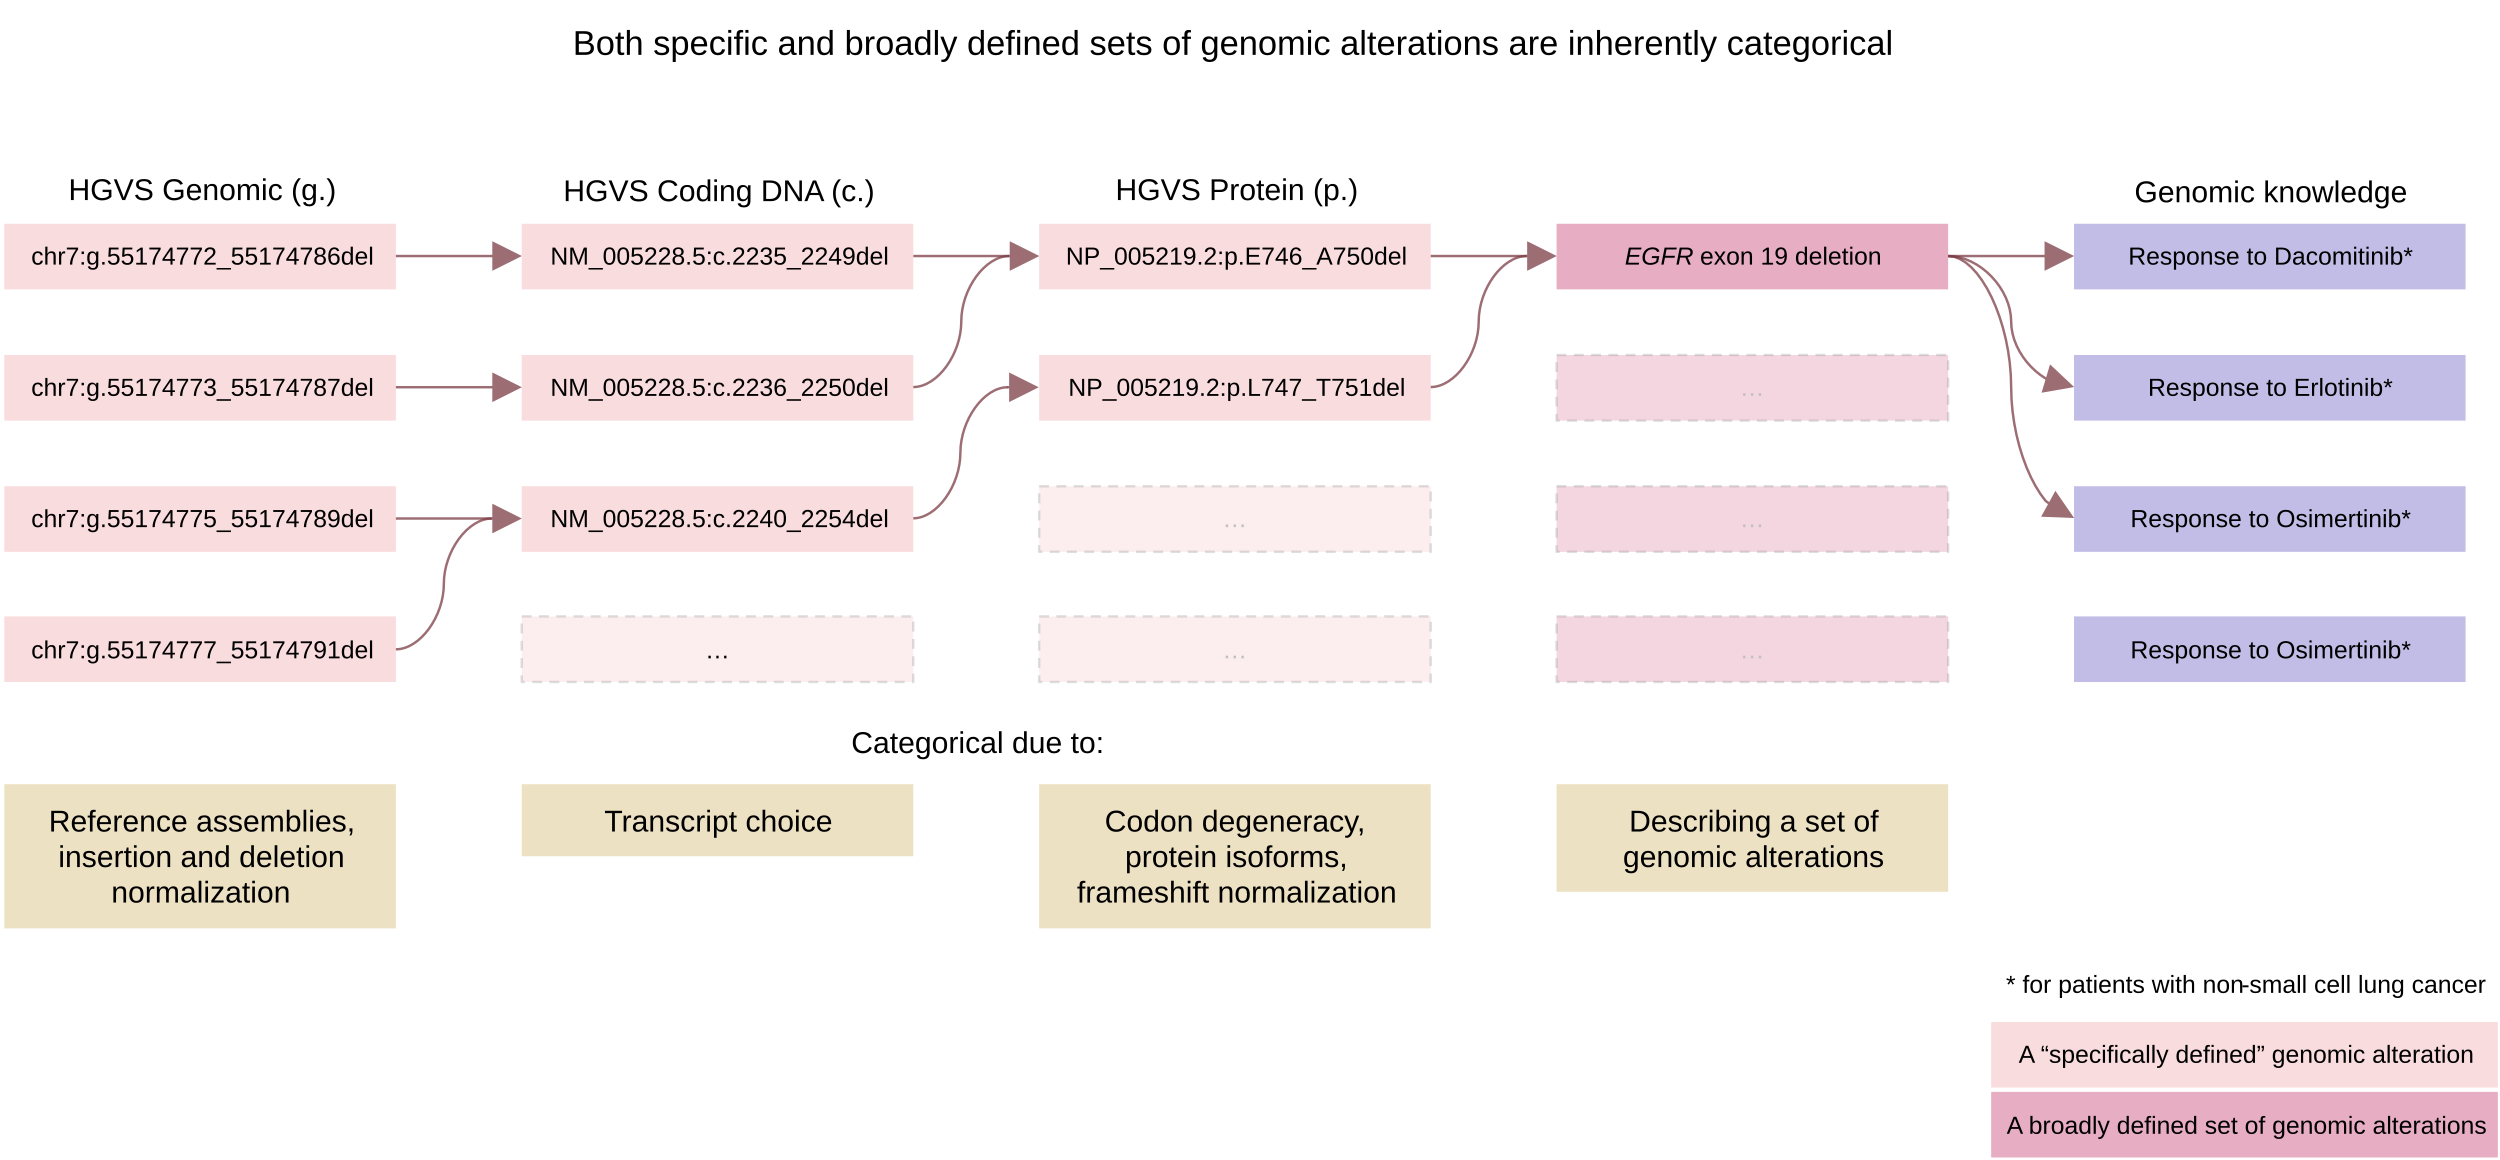
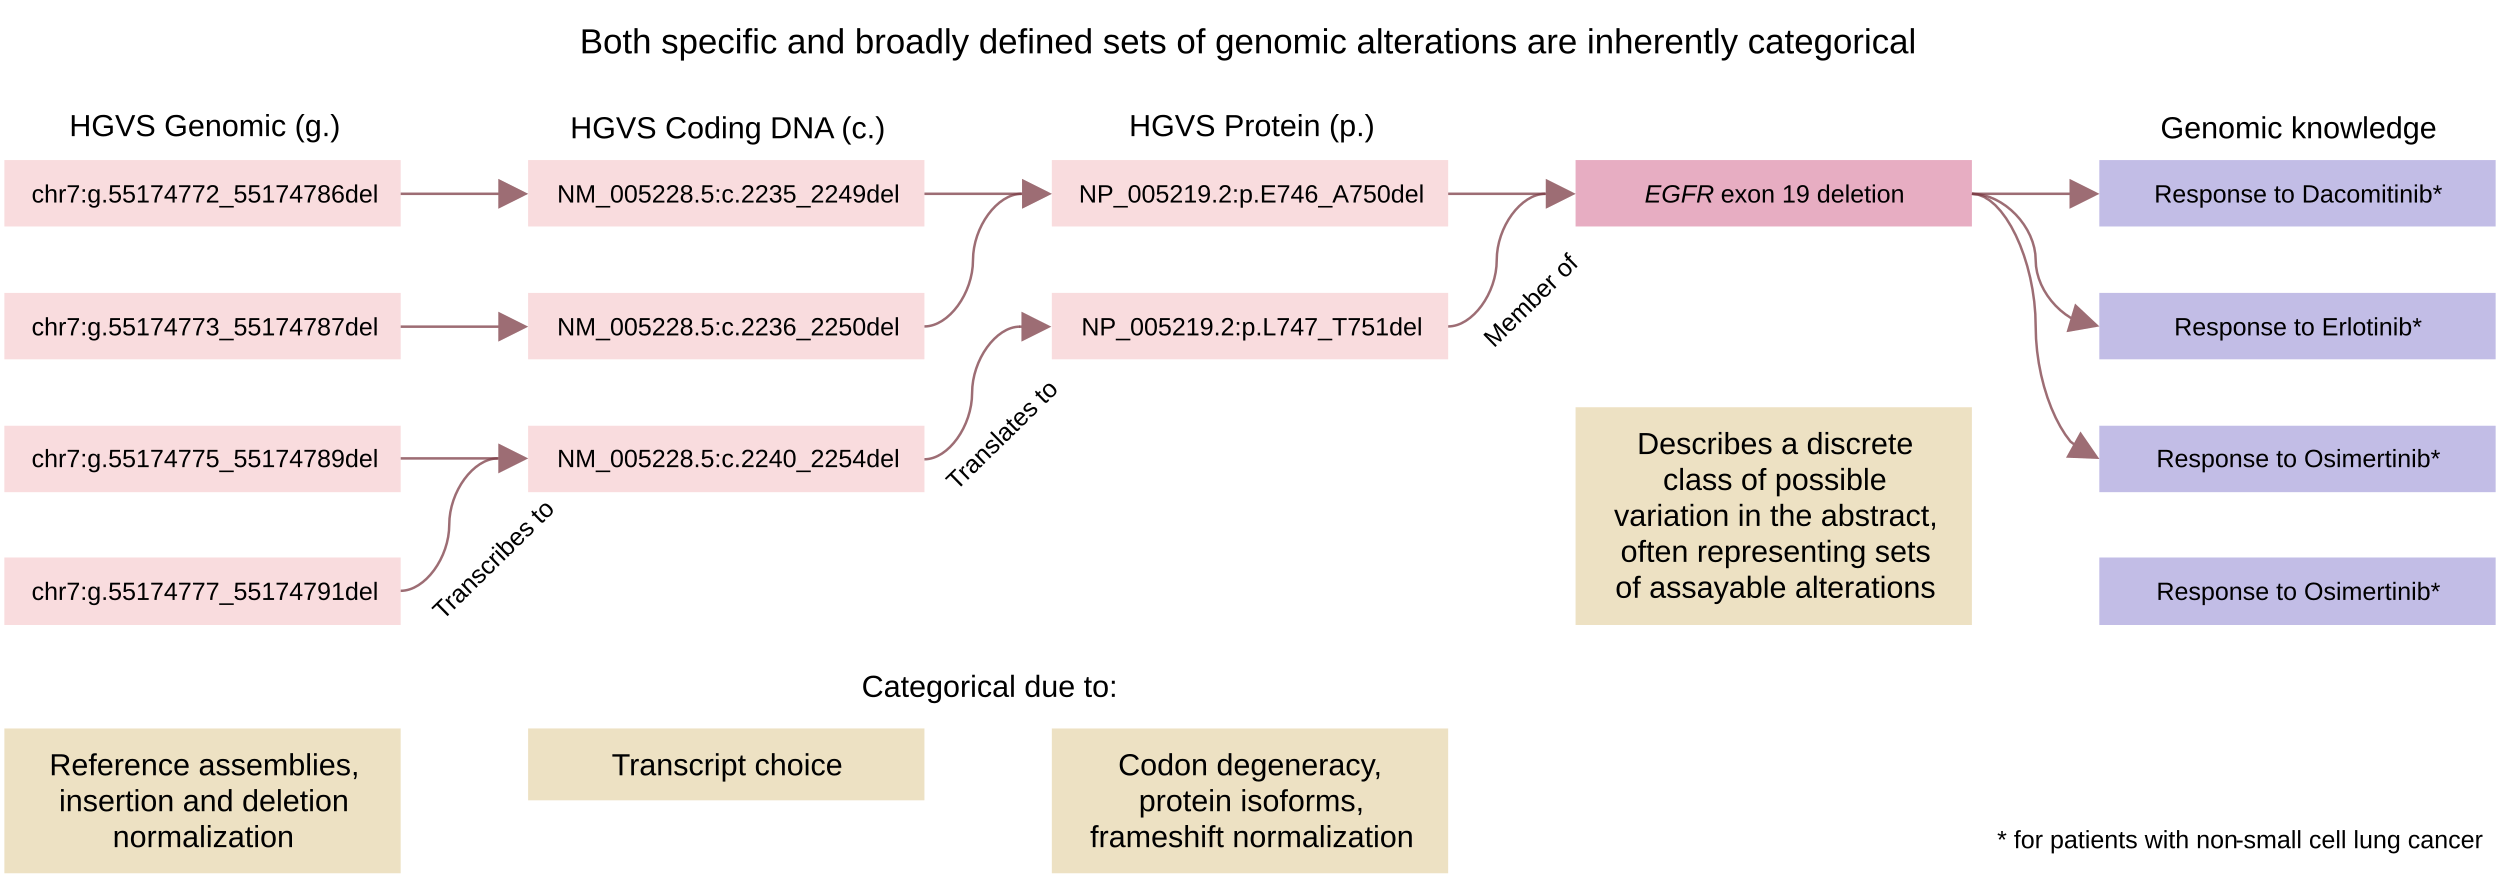
- <svg xmlns="http://www.w3.org/2000/svg" width="2324" height="1078" xml:space="preserve" overflow="hidden">
-   <g transform="translate(-41 -22)">
-     <g>
-       <rect x="45" y="230" width="364" height="61" fill="#F4B9BE" fill-opacity="0.498" />
-       <text fill="#000000" fill-opacity="1" font-family="Arial,Arial_MSFontService,sans-serif" font-style="normal" font-variant="normal" font-weight="400" font-stretch="normal" font-size="23" text-anchor="start" direction="ltr" writing-mode="lr-tb" unicode-bidi="normal" text-decoration="none" transform="matrix(1 0 0 1 69.9978 268)">chr7:g.55174772_55174786del </text>
-       <rect x="45" y="352" width="364" height="61" fill="#F4B9BE" fill-opacity="0.498" />
-       <text fill="#000000" fill-opacity="1" font-family="Arial,Arial_MSFontService,sans-serif" font-style="normal" font-variant="normal" font-weight="400" font-stretch="normal" font-size="23" text-anchor="start" direction="ltr" writing-mode="lr-tb" unicode-bidi="normal" text-decoration="none" transform="matrix(1 0 0 1 69.9978 390)">chr7:g.55174773_55174787del </text>
-       <rect x="526" y="230" width="364" height="61" fill="#F4B9BE" fill-opacity="0.498" />
-       <text fill="#000000" fill-opacity="1" font-family="Arial,Arial_MSFontService,sans-serif" font-style="normal" font-variant="normal" font-weight="400" font-stretch="normal" font-size="23" text-anchor="start" direction="ltr" writing-mode="lr-tb" unicode-bidi="normal" text-decoration="none" transform="matrix(1 0 0 1 552.629 268)">NM_005228.5:c.2235_2249del</text>
-       <rect x="526" y="352" width="364" height="61" fill="#F4B9BE" fill-opacity="0.498" />
-       <text fill="#000000" fill-opacity="1" font-family="Arial,Arial_MSFontService,sans-serif" font-style="normal" font-variant="normal" font-weight="400" font-stretch="normal" font-size="23" text-anchor="start" direction="ltr" writing-mode="lr-tb" unicode-bidi="normal" text-decoration="none" transform="matrix(1 0 0 1 552.629 390)">NM_005228.5:c.2236_2250del</text>
-       <rect x="1007" y="230" width="364" height="61" fill="#F4B9BE" fill-opacity="0.498" />
-       <text fill="#000000" fill-opacity="1" font-family="Arial,Arial_MSFontService,sans-serif" font-style="normal" font-variant="normal" font-weight="400" font-stretch="normal" font-size="23" text-anchor="start" direction="ltr" writing-mode="lr-tb" unicode-bidi="normal" text-decoration="none" transform="matrix(1 0 0 1 1031.82 268)">NP_005219.2:p.E746_A750del</text>
-       <rect x="1007" y="352" width="364" height="61" fill="#F4B9BE" fill-opacity="0.502" />
-       <text fill="#000000" fill-opacity="1" font-family="Arial,Arial_MSFontService,sans-serif" font-style="normal" font-variant="normal" font-weight="400" font-stretch="normal" font-size="23" text-anchor="start" direction="ltr" writing-mode="lr-tb" unicode-bidi="normal" text-decoration="none" transform="matrix(1 0 0 1 1034.11 390)">NP_005219.2:p.L747_T751del</text>
-       <rect x="1488" y="230" width="364" height="61" fill="#CF5C86" fill-opacity="0.498" />
-       <text fill="#000000" fill-opacity="1" font-family="Arial,Arial_MSFontService,sans-serif" font-style="italic" font-variant="normal" font-weight="400" font-stretch="normal" font-size="23" text-anchor="start" direction="ltr" writing-mode="lr-tb" unicode-bidi="normal" text-decoration="none" transform="matrix(1 0 0 1 1551.41 268)">EGFR</text>
-       <text fill="#000000" fill-opacity="1" font-family="Arial,Arial_MSFontService,sans-serif" font-style="normal" font-variant="normal" font-weight="400" font-stretch="normal" font-size="23" text-anchor="start" direction="ltr" writing-mode="lr-tb" unicode-bidi="normal" text-decoration="none" transform="matrix(1 0 0 1 1621.3 268)">exon 19 deletion</text>
-       <rect x="1969" y="230" width="364" height="61" fill="#867DCE" fill-opacity="0.502" />
-       <text fill="#000000" fill-opacity="1" font-family="Arial,Arial_MSFontService,sans-serif" font-style="normal" font-variant="normal" font-weight="400" font-stretch="normal" font-size="23" text-anchor="start" direction="ltr" writing-mode="lr-tb" unicode-bidi="normal" text-decoration="none" transform="matrix(1 0 0 1 2019.43 268)">Response to Dacomitinib*</text>
-       <rect x="1969" y="352" width="364" height="61" fill="#867DCE" fill-opacity="0.502" />
-       <text fill="#000000" fill-opacity="1" font-family="Arial,Arial_MSFontService,sans-serif" font-style="normal" font-variant="normal" font-weight="400" font-stretch="normal" font-size="23" text-anchor="start" direction="ltr" writing-mode="lr-tb" unicode-bidi="normal" text-decoration="none" transform="matrix(1 0 0 1 2037.76 390)">Response to Erlotinib*</text>
-       <rect x="1969" y="474" width="364" height="61" fill="#867DCE" fill-opacity="0.502" />
-       <text fill="#000000" fill-opacity="1" font-family="Arial,Arial_MSFontService,sans-serif" font-style="normal" font-variant="normal" font-weight="400" font-stretch="normal" font-size="23" text-anchor="start" direction="ltr" writing-mode="lr-tb" unicode-bidi="normal" text-decoration="none" transform="matrix(1 0 0 1 2021.43 512)">Response to Osimertinib*</text>
-       <rect x="45" y="474" width="364" height="61" fill="#F4B9BE" fill-opacity="0.502" />
-       <text fill="#000000" fill-opacity="1" font-family="Arial,Arial_MSFontService,sans-serif" font-style="normal" font-variant="normal" font-weight="400" font-stretch="normal" font-size="23" text-anchor="start" direction="ltr" writing-mode="lr-tb" unicode-bidi="normal" text-decoration="none" transform="matrix(1 0 0 1 69.9974 512)">chr7:g.55174775_55174789del </text>
-       <path d="M409 258.854 503.217 258.854 503.217 261.146 409 261.146ZM498.634 246.25 526.133 260 498.633 273.75Z" fill="#7D3C46" fill-rule="nonzero" fill-opacity="0.749" />
-       <path d="M409 380.854 503.217 380.854 503.217 383.146 409 383.146ZM498.634 368.25 526.134 382 498.634 395.75Z" fill="#7D3C46" fill-rule="nonzero" fill-opacity="0.749" />
-       <path d="M890 258.854 984.217 258.854 984.217 261.146 890 261.146ZM979.633 246.25 1007.13 260 979.633 273.75Z" fill="#7D3C46" fill-rule="nonzero" fill-opacity="0.749" />
-       <path d="M1371 258.854 1465.22 258.854 1465.22 261.146 1371 261.146ZM1460.63 246.25 1488.13 260 1460.63 273.75Z" fill="#7D3C46" fill-rule="nonzero" fill-opacity="0.749" />
-       <path d="M1852 258.854 1946.22 258.854 1946.22 261.146 1852 261.146ZM1941.63 246.25 1969.13 260 1941.63 273.75Z" fill="#7D3C46" fill-rule="nonzero" fill-opacity="0.749" />
-       <path d="M1852.07 258.856 1857.63 259.21 1863.2 260.253 1868.67 261.933 1874 264.2 1879.15 267.01 1884.08 270.316 1888.74 274.072 1893.09 278.234 1897.09 282.759 1900.7 287.601 1903.88 292.718 1906.58 298.066 1908.76 303.601 1910.37 309.281 1911.37 315.061 1911.71 320.827 1912.05 326.528 1912.03 326.4 1913.01 332.057 1912.98 331.94 1914.56 337.507 1914.53 337.401 1916.67 342.835 1916.62 342.738 1919.28 347.993 1919.23 347.905 1922.35 352.938 1922.29 352.857 1925.85 357.622 1925.79 357.547 1929.73 362 1929.66 361.931 1933.94 366.027 1933.87 365.963 1938.45 369.657 1938.37 369.598 1943.21 372.846 1942.91 372.703 1947.52 374.131 1946.84 376.32 1942.07 374.843 1937.05 371.473 1932.39 367.717 1928.04 363.554 1924.04 359.03 1920.43 354.188 1917.25 349.071 1914.55 343.723 1912.38 338.187 1910.76 332.507 1909.76 326.728 1909.42 320.962 1909.09 315.26 1909.1 315.388 1908.12 309.732 1908.15 309.849 1906.57 304.281 1906.6 304.388 1904.47 298.954 1904.51 299.051 1901.86 293.796 1901.91 293.884 1898.78 288.851 1898.84 288.932 1895.29 284.167 1895.35 284.241 1891.41 279.789 1891.47 279.857 1887.19 275.762 1887.26 275.826 1882.68 272.131 1882.76 272.191 1877.92 268.942 1878.01 268.997 1872.96 266.239 1873.06 266.287 1867.83 264.065 1867.94 264.106 1862.59 262.463 1862.71 262.494 1857.27 261.476 1857.41 261.493 1851.93 261.143ZM1946.72 360.739 1969.13 381.789 1938.85 387.087Z" fill="#7D3C46" fill-rule="nonzero" fill-opacity="0.749" />
-       <path d="M1852.15 258.863 1857.76 259.579 1863.43 261.701 1868.95 265.091 1874.3 269.639 1879.44 275.25 1884.35 281.833 1888.98 289.299 1893.3 297.561 1897.27 306.532 1900.84 316.123 1903.98 326.248 1906.65 336.818 1908.8 347.746 1910.39 358.942 1911.38 370.32 1911.71 381.755 1912.05 393.158 1912.04 393.093 1913.02 404.406 1913.02 404.344 1914.6 415.48 1914.59 415.419 1916.72 426.287 1916.71 426.228 1919.36 436.739 1919.35 436.679 1922.47 446.744 1922.45 446.684 1926 456.213 1925.98 456.15 1929.92 465.055 1929.88 464.988 1934.17 473.179 1934.12 473.106 1938.71 480.495 1938.65 480.415 1943.49 486.911 1943.27 486.682 1949.76 491.599 1948.37 493.426 1941.75 488.411 1936.79 481.745 1932.16 474.278 1927.84 466.016 1923.87 457.046 1920.29 447.454 1917.15 437.329 1914.48 426.759 1912.33 415.832 1910.74 404.635 1909.76 393.258 1909.42 381.823 1909.09 370.42 1909.09 370.485 1908.11 359.171 1908.12 359.233 1906.54 348.098 1906.55 348.158 1904.41 337.291 1904.42 337.35 1901.77 326.839 1901.79 326.898 1898.66 316.833 1898.68 316.894 1895.13 307.364 1895.16 307.428 1891.22 298.522 1891.25 298.59 1886.97 290.398 1887.01 290.471 1882.43 283.082 1882.48 283.163 1877.64 276.666 1877.71 276.756 1872.66 271.24 1872.76 271.339 1867.54 266.894 1867.68 266.998 1862.32 263.712 1862.52 263.808 1857.08 261.772 1857.34 261.835 1851.86 261.137ZM1951.69 478.258 1969.13 503.578 1938.41 502.34Z" fill="#7D3C46" fill-rule="nonzero" fill-opacity="0.749" />
-       <rect x="526" y="474" width="364" height="61" fill="#F4B9BE" fill-opacity="0.502" />
-       <text fill="#000000" fill-opacity="1" font-family="Arial,Arial_MSFontService,sans-serif" font-style="normal" font-variant="normal" font-weight="400" font-stretch="normal" font-size="23" text-anchor="start" direction="ltr" writing-mode="lr-tb" unicode-bidi="normal" text-decoration="none" transform="matrix(1 0 0 1 552.629 512)">NM_005228.5:c.2240_2254del</text>
-       <rect x="1007" y="474" width="364" height="61" stroke="#7C8184" stroke-width="2.292" stroke-linecap="butt" stroke-linejoin="round" stroke-miterlimit="10" stroke-dasharray="9.167 6.875" stroke-opacity="0.251" fill="#F4B9BE" fill-opacity="0.251" />
-       <text fill="#BFBFBF" fill-opacity="1" font-family="Arial,Arial_MSFontService,sans-serif" font-style="normal" font-variant="normal" font-weight="400" font-stretch="normal" font-size="23" text-anchor="start" direction="ltr" writing-mode="lr-tb" unicode-bidi="normal" text-decoration="none" transform="matrix(1 0 0 1 1177.34 512)">…</text>
-       <rect x="1488" y="352" width="364" height="61" stroke="#7C8184" stroke-width="2.292" stroke-linecap="butt" stroke-linejoin="round" stroke-miterlimit="10" stroke-dasharray="9.167 6.875" stroke-opacity="0.251" fill="#CF5C86" fill-opacity="0.251" />
-       <text fill="#BFBFBF" fill-opacity="1" font-family="Arial,Arial_MSFontService,sans-serif" font-style="normal" font-variant="normal" font-weight="400" font-stretch="normal" font-size="23" text-anchor="start" direction="ltr" writing-mode="lr-tb" unicode-bidi="normal" text-decoration="none" transform="matrix(1 0 0 1 1658.26 390)">…</text>
-       <rect x="1488" y="474" width="364" height="61" stroke="#7C8184" stroke-width="2.292" stroke-linecap="butt" stroke-linejoin="round" stroke-miterlimit="10" stroke-dasharray="9.167 6.875" stroke-opacity="0.251" fill="#CF5C86" fill-opacity="0.251" />
-       <text fill="#BFBFBF" fill-opacity="1" font-family="Arial,Arial_MSFontService,sans-serif" font-style="normal" font-variant="normal" font-weight="400" font-stretch="normal" font-size="23" text-anchor="start" direction="ltr" writing-mode="lr-tb" unicode-bidi="normal" text-decoration="none" transform="matrix(1 0 0 1 1658.26 512)">…</text>
-       <path d="M3.53036e-06-1.146 94.217-1.146 94.217 1.146-3.53036e-06 1.146ZM89.633-13.75 117.133 0 89.633 13.75Z" fill="#7D3C46" fill-rule="nonzero" fill-opacity="0.749" transform="matrix(1 0 0 -1 409 504)" />
-       <text fill="#000000" fill-opacity="1" font-family="Arial,Arial_MSFontService,sans-serif" font-style="normal" font-variant="normal" font-weight="400" font-stretch="normal" font-size="28" text-anchor="start" direction="ltr" writing-mode="lr-tb" unicode-bidi="normal" text-decoration="none" transform="matrix(1 0 0 1 832.33 722)">Categorical due to:</text>
-       <rect x="45" y="751" width="364" height="134" fill="#B78A12" fill-opacity="0.251" />
-       <text fill="#000000" fill-opacity="1" font-family="Arial,Arial_MSFontService,sans-serif" font-style="normal" font-variant="normal" font-weight="400" font-stretch="normal" font-size="28" text-anchor="start" direction="ltr" writing-mode="lr-tb" unicode-bidi="normal" text-decoration="none" transform="matrix(1 0 0 1 86.3255 795)">Reference assemblies, </text>
-       <text fill="#000000" fill-opacity="1" font-family="Arial,Arial_MSFontService,sans-serif" font-style="normal" font-variant="normal" font-weight="400" font-stretch="normal" font-size="28" text-anchor="start" direction="ltr" writing-mode="lr-tb" unicode-bidi="normal" text-decoration="none" transform="matrix(1 0 0 1 95.1942 828)">insertion and deletion </text>
-       <text fill="#000000" fill-opacity="1" font-family="Arial,Arial_MSFontService,sans-serif" font-style="normal" font-variant="normal" font-weight="400" font-stretch="normal" font-size="28" text-anchor="start" direction="ltr" writing-mode="lr-tb" unicode-bidi="normal" text-decoration="none" transform="matrix(1 0 0 1 144.465 861)">normalization</text>
-       <rect x="526" y="751" width="364" height="67" fill="#B78A12" fill-opacity="0.251" />
-       <text fill="#000000" fill-opacity="1" font-family="Arial,Arial_MSFontService,sans-serif" font-style="normal" font-variant="normal" font-weight="400" font-stretch="normal" font-size="28" text-anchor="start" direction="ltr" writing-mode="lr-tb" unicode-bidi="normal" text-decoration="none" transform="matrix(1 0 0 1 602.758 795)">Transcript choice</text>
-       <rect x="1007" y="751" width="364" height="134" fill="#B78A12" fill-opacity="0.251" />
-       <text fill="#000000" fill-opacity="1" font-family="Arial,Arial_MSFontService,sans-serif" font-style="normal" font-variant="normal" font-weight="400" font-stretch="normal" font-size="28" text-anchor="start" direction="ltr" writing-mode="lr-tb" unicode-bidi="normal" text-decoration="none" transform="matrix(1 0 0 1 1067.92 795)">Codon degeneracy, </text>
-       <text fill="#000000" fill-opacity="1" font-family="Arial,Arial_MSFontService,sans-serif" font-style="normal" font-variant="normal" font-weight="400" font-stretch="normal" font-size="28" text-anchor="start" direction="ltr" writing-mode="lr-tb" unicode-bidi="normal" text-decoration="none" transform="matrix(1 0 0 1 1086.82 828)">protein isoforms, </text>
-       <text fill="#000000" fill-opacity="1" font-family="Arial,Arial_MSFontService,sans-serif" font-style="normal" font-variant="normal" font-weight="400" font-stretch="normal" font-size="28" text-anchor="start" direction="ltr" writing-mode="lr-tb" unicode-bidi="normal" text-decoration="none" transform="matrix(1 0 0 1 1042.13 861)">frameshift normalization</text>
-       <rect x="1488" y="751" width="364" height="100" fill="#B78A12" fill-opacity="0.251" />
-       <text fill="#000000" fill-opacity="1" font-family="Arial,Arial_MSFontService,sans-serif" font-style="normal" font-variant="normal" font-weight="400" font-stretch="normal" font-size="28" text-anchor="start" direction="ltr" writing-mode="lr-tb" unicode-bidi="normal" text-decoration="none" transform="matrix(1 0 0 1 1555.42 795)">Describing a set of </text>
-       <text fill="#000000" fill-opacity="1" font-family="Arial,Arial_MSFontService,sans-serif" font-style="normal" font-variant="normal" font-weight="400" font-stretch="normal" font-size="28" text-anchor="start" direction="ltr" writing-mode="lr-tb" unicode-bidi="normal" text-decoration="none" transform="matrix(1 0 0 1 1549.69 828)">genomic alterations</text>
-       <text fill="#000000" fill-opacity="1" font-family="Arial,Arial_MSFontService,sans-serif" font-style="normal" font-variant="normal" font-weight="400" font-stretch="normal" font-size="28" text-anchor="start" direction="ltr" writing-mode="lr-tb" unicode-bidi="normal" text-decoration="none" transform="matrix(1 0 0 1 2025.16 210)">Genomic knowledge</text>
-       <text fill="#000000" fill-opacity="1" font-family="Arial,Arial_MSFontService,sans-serif" font-style="normal" font-variant="normal" font-weight="400" font-stretch="normal" font-size="28" text-anchor="start" direction="ltr" writing-mode="lr-tb" unicode-bidi="normal" text-decoration="none" transform="matrix(1 0 0 1 1077.94 208)">HGVS Protein (p.)</text>
-       <text fill="#000000" fill-opacity="1" font-family="Arial,Arial_MSFontService,sans-serif" font-style="normal" font-variant="normal" font-weight="400" font-stretch="normal" font-size="28" text-anchor="start" direction="ltr" writing-mode="lr-tb" unicode-bidi="normal" text-decoration="none" transform="matrix(1 0 0 1 564.658 209)">HGVS Coding DNA (c.)</text>
-       <text fill="#000000" fill-opacity="1" font-family="Arial,Arial_MSFontService,sans-serif" font-style="normal" font-variant="normal" font-weight="400" font-stretch="normal" font-size="28" text-anchor="start" direction="ltr" writing-mode="lr-tb" unicode-bidi="normal" text-decoration="none" transform="matrix(1 0 0 1 104.657 208)">HGVS Genomic (g.)</text>
-       <text fill="#000000" fill-opacity="1" font-family="Arial,Arial_MSFontService,sans-serif" font-style="normal" font-variant="normal" font-weight="400" font-stretch="normal" font-size="32" text-anchor="start" direction="ltr" writing-mode="lr-tb" unicode-bidi="normal" text-decoration="none" transform="matrix(1 0 0 1 573.49 73)">Both specific and broadly defined sets of genomic alterations are inherently categorical</text>
-       <rect x="1969" y="595" width="364" height="61" fill="#867DCE" fill-opacity="0.502" />
-       <text fill="#000000" fill-opacity="1" font-family="Arial,Arial_MSFontService,sans-serif" font-style="normal" font-variant="normal" font-weight="400" font-stretch="normal" font-size="23" text-anchor="start" direction="ltr" writing-mode="lr-tb" unicode-bidi="normal" text-decoration="none" transform="matrix(1 0 0 1 2021.43 634)">Response to Osimertinib*</text>
-       <rect x="45" y="595" width="364" height="61" fill="#F4B9BE" fill-opacity="0.502" />
-       <text fill="#000000" fill-opacity="1" font-family="Arial,Arial_MSFontService,sans-serif" font-style="normal" font-variant="normal" font-weight="400" font-stretch="normal" font-size="23" text-anchor="start" direction="ltr" writing-mode="lr-tb" unicode-bidi="normal" text-decoration="none" transform="matrix(1 0 0 1 69.9974 634)">chr7:g.55174777_55174791del </text>
-       <rect x="526" y="595" width="364" height="61" stroke="#7C8184" stroke-width="2.292" stroke-linecap="butt" stroke-linejoin="round" stroke-miterlimit="10" stroke-dasharray="9.167 6.875" stroke-opacity="0.251" fill="#F4B9BE" fill-opacity="0.251" />
-       <text fill="#000000" fill-opacity="1" font-family="Arial,Arial_MSFontService,sans-serif" font-style="normal" font-variant="normal" font-weight="400" font-stretch="normal" font-size="23" text-anchor="start" direction="ltr" writing-mode="lr-tb" unicode-bidi="normal" text-decoration="none" transform="matrix(1 0 0 1 696.431 634)">…</text>
-       <rect x="1007" y="595" width="364" height="61" stroke="#7C8184" stroke-width="2.292" stroke-linecap="butt" stroke-linejoin="round" stroke-miterlimit="10" stroke-dasharray="9.167 6.875" stroke-opacity="0.251" fill="#F4B9BE" fill-opacity="0.251" />
-       <text fill="#BFBFBF" fill-opacity="1" font-family="Arial,Arial_MSFontService,sans-serif" font-style="normal" font-variant="normal" font-weight="400" font-stretch="normal" font-size="23" text-anchor="start" direction="ltr" writing-mode="lr-tb" unicode-bidi="normal" text-decoration="none" transform="matrix(1 0 0 1 1177.34 634)">…</text>
-       <rect x="1488" y="595" width="364" height="61" stroke="#7C8184" stroke-width="2.292" stroke-linecap="butt" stroke-linejoin="round" stroke-miterlimit="10" stroke-dasharray="9.167 6.875" stroke-opacity="0.251" fill="#CF5C86" fill-opacity="0.251" />
-       <text fill="#BFBFBF" fill-opacity="1" font-family="Arial,Arial_MSFontService,sans-serif" font-style="normal" font-variant="normal" font-weight="400" font-stretch="normal" font-size="23" text-anchor="start" direction="ltr" writing-mode="lr-tb" unicode-bidi="normal" text-decoration="none" transform="matrix(1 0 0 1 1658.26 634)">…</text>
-       <path d="M0 0C22.297 0 44.595 30.402 44.595 60.804 44.595 91.206 66.892 121.607 89.189 121.607" stroke="#7D3C46" stroke-width="2.292" stroke-linecap="butt" stroke-linejoin="miter" stroke-miterlimit="8" stroke-opacity="0.749" fill="none" fill-rule="evenodd" transform="matrix(1 0 0 -1 409 625.607)" />
-       <path d="M0 0C22.297 0 44.594 30.451 44.594 60.901 44.594 91.352 66.892 121.803 89.189 121.803" stroke="#7D3C46" stroke-width="2.292" stroke-linecap="butt" stroke-linejoin="miter" stroke-miterlimit="8" stroke-opacity="0.749" fill="none" fill-rule="evenodd" transform="matrix(1 0 0 -1 890 381.803)" />
-       <path d="M0 0C21.886 0 43.773 30.451 43.773 60.901 43.773 91.352 65.659 121.803 87.546 121.803" stroke="#7D3C46" stroke-width="2.292" stroke-linecap="butt" stroke-linejoin="miter" stroke-miterlimit="8" stroke-opacity="0.749" fill="none" fill-rule="evenodd" transform="matrix(1 0 0 -1 890 503.803)" />
-       <path d="M0 0C22.297 0 44.594 30.451 44.594 60.901 44.594 91.352 66.892 121.803 89.189 121.803" stroke="#7D3C46" stroke-width="2.292" stroke-linecap="butt" stroke-linejoin="miter" stroke-miterlimit="8" stroke-opacity="0.749" fill="none" fill-rule="evenodd" transform="matrix(1 0 0 -1 1371 381.803)" />
-       <path d="M977 380.854 983.671 380.857 983.67 383.149 976.999 383.146ZM979.094 368.251 1006.59 382.014 979.081 395.751Z" fill="#7D3C46" fill-rule="nonzero" fill-opacity="0.749" />
-       <rect x="1892" y="972" width="471" height="61" fill="#F4B9BE" fill-opacity="0.498" />
-       <text fill="#000000" fill-opacity="1" font-family="Arial,Arial_MSFontService,sans-serif" font-style="normal" font-variant="normal" font-weight="400" font-stretch="normal" font-size="23" text-anchor="start" direction="ltr" writing-mode="lr-tb" unicode-bidi="normal" text-decoration="none" transform="matrix(1 0 0 1 1917.58 1010)">A “specifically defined” genomic alteration</text>
-       <rect x="1892" y="1037" width="471" height="61" fill="#CF5C86" fill-opacity="0.498" />
-       <text fill="#000000" fill-opacity="1" font-family="Arial,Arial_MSFontService,sans-serif" font-style="normal" font-variant="normal" font-weight="400" font-stretch="normal" font-size="23" text-anchor="start" direction="ltr" writing-mode="lr-tb" unicode-bidi="normal" text-decoration="none" transform="matrix(1 0 0 1 1906.41 1076)">A broadly defined set of genomic alterations</text>
-       <text fill="#000000" fill-opacity="1" font-family="Arial,Arial_MSFontService,sans-serif" font-style="normal" font-variant="normal" font-weight="400" font-stretch="normal" font-size="23" text-anchor="start" direction="ltr" writing-mode="lr-tb" unicode-bidi="normal" text-decoration="none" transform="matrix(1 0 0 1 1905.73 945)">* for patients with non</text>
-       <text fill="#000000" fill-opacity="1" font-family="Arial,Arial_MSFontService,sans-serif" font-style="normal" font-variant="normal" font-weight="400" font-stretch="normal" font-size="23" text-anchor="start" direction="ltr" writing-mode="lr-tb" unicode-bidi="normal" text-decoration="none" transform="matrix(1 0 0 1 2124.58 945)">-</text>
-       <text fill="#000000" fill-opacity="1" font-family="Arial,Arial_MSFontService,sans-serif" font-style="normal" font-variant="normal" font-weight="400" font-stretch="normal" font-size="23" text-anchor="start" direction="ltr" writing-mode="lr-tb" unicode-bidi="normal" text-decoration="none" transform="matrix(1 0 0 1 2132.03 945)">small cell lung cancer</text>
+ <svg xmlns="http://www.w3.org/2000/svg" width="2296" height="802" xml:space="preserve" overflow="hidden">
+   <defs>
+     <clipPath id="clip0">
+       <rect x="41" y="27" width="2296" height="802" />
+     </clipPath>
+     <clipPath id="clip1">
+       <rect x="41" y="27" width="2296" height="802" />
+     </clipPath>
+   </defs>
+   <g clip-path="url(#clip0)" transform="translate(-41 -27)">
+     <g clip-path="url(#clip1)">
+       <rect x="45" y="174" width="364" height="61" fill="#F4B9BE" fill-opacity="0.498" />
+       <text fill="#000000" fill-opacity="1" font-family="Arial,Arial_MSFontService,sans-serif" font-style="normal" font-variant="normal" font-weight="400" font-stretch="normal" font-size="23" text-anchor="start" direction="ltr" writing-mode="lr-tb" unicode-bidi="normal" text-decoration="none" transform="matrix(1 0 0 1 69.9989 213)">chr7:g.55174772_55174786del </text>
+       <rect x="45" y="296" width="364" height="61" fill="#F4B9BE" fill-opacity="0.498" />
+       <text fill="#000000" fill-opacity="1" font-family="Arial,Arial_MSFontService,sans-serif" font-style="normal" font-variant="normal" font-weight="400" font-stretch="normal" font-size="23" text-anchor="start" direction="ltr" writing-mode="lr-tb" unicode-bidi="normal" text-decoration="none" transform="matrix(1 0 0 1 69.9989 335)">chr7:g.55174773_55174787del </text>
+       <rect x="526" y="174" width="364" height="61" fill="#F4B9BE" fill-opacity="0.498" />
+       <text fill="#000000" fill-opacity="1" font-family="Arial,Arial_MSFontService,sans-serif" font-style="normal" font-variant="normal" font-weight="400" font-stretch="normal" font-size="23" text-anchor="start" direction="ltr" writing-mode="lr-tb" unicode-bidi="normal" text-decoration="none" transform="matrix(1 0 0 1 552.63 213)">NM_005228.5:c.2235_2249del</text>
+       <rect x="526" y="296" width="364" height="61" fill="#F4B9BE" fill-opacity="0.498" />
+       <text fill="#000000" fill-opacity="1" font-family="Arial,Arial_MSFontService,sans-serif" font-style="normal" font-variant="normal" font-weight="400" font-stretch="normal" font-size="23" text-anchor="start" direction="ltr" writing-mode="lr-tb" unicode-bidi="normal" text-decoration="none" transform="matrix(1 0 0 1 552.63 335)">NM_005228.5:c.2236_2250del</text>
+       <rect x="1007" y="174" width="364" height="61" fill="#F4B9BE" fill-opacity="0.498" />
+       <text fill="#000000" fill-opacity="1" font-family="Arial,Arial_MSFontService,sans-serif" font-style="normal" font-variant="normal" font-weight="400" font-stretch="normal" font-size="23" text-anchor="start" direction="ltr" writing-mode="lr-tb" unicode-bidi="normal" text-decoration="none" transform="matrix(1 0 0 1 1031.82 213)">NP_005219.2:p.E746_A750del</text>
+       <rect x="1007" y="296" width="364" height="61" fill="#F4B9BE" fill-opacity="0.502" />
+       <text fill="#000000" fill-opacity="1" font-family="Arial,Arial_MSFontService,sans-serif" font-style="normal" font-variant="normal" font-weight="400" font-stretch="normal" font-size="23" text-anchor="start" direction="ltr" writing-mode="lr-tb" unicode-bidi="normal" text-decoration="none" transform="matrix(1 0 0 1 1034.11 335)">NP_005219.2:p.L747_T751del</text>
+       <rect x="1488" y="174" width="364" height="61" fill="#CF5C86" fill-opacity="0.498" />
+       <text fill="#000000" fill-opacity="1" font-family="Arial,Arial_MSFontService,sans-serif" font-style="italic" font-variant="normal" font-weight="400" font-stretch="normal" font-size="23" text-anchor="start" direction="ltr" writing-mode="lr-tb" unicode-bidi="normal" text-decoration="none" transform="matrix(1 0 0 1 1551.41 213)">EGFR</text>
+       <text fill="#000000" fill-opacity="1" font-family="Arial,Arial_MSFontService,sans-serif" font-style="normal" font-variant="normal" font-weight="400" font-stretch="normal" font-size="23" text-anchor="start" direction="ltr" writing-mode="lr-tb" unicode-bidi="normal" text-decoration="none" transform="matrix(1 0 0 1 1621.3 213)">exon 19 deletion</text>
+       <rect x="1969" y="174" width="364" height="61" fill="#867DCE" fill-opacity="0.502" />
+       <text fill="#000000" fill-opacity="1" font-family="Arial,Arial_MSFontService,sans-serif" font-style="normal" font-variant="normal" font-weight="400" font-stretch="normal" font-size="23" text-anchor="start" direction="ltr" writing-mode="lr-tb" unicode-bidi="normal" text-decoration="none" transform="matrix(1 0 0 1 2019.43 213)">Response to Dacomitinib*</text>
+       <rect x="1969" y="296" width="364" height="61" fill="#867DCE" fill-opacity="0.502" />
+       <text fill="#000000" fill-opacity="1" font-family="Arial,Arial_MSFontService,sans-serif" font-style="normal" font-variant="normal" font-weight="400" font-stretch="normal" font-size="23" text-anchor="start" direction="ltr" writing-mode="lr-tb" unicode-bidi="normal" text-decoration="none" transform="matrix(1 0 0 1 2037.76 335)">Response to Erlotinib*</text>
+       <rect x="1969" y="418" width="364" height="61" fill="#867DCE" fill-opacity="0.502" />
+       <text fill="#000000" fill-opacity="1" font-family="Arial,Arial_MSFontService,sans-serif" font-style="normal" font-variant="normal" font-weight="400" font-stretch="normal" font-size="23" text-anchor="start" direction="ltr" writing-mode="lr-tb" unicode-bidi="normal" text-decoration="none" transform="matrix(1 0 0 1 2021.44 456)">Response to Osimertinib*</text>
+       <rect x="45" y="418" width="364" height="61" fill="#F4B9BE" fill-opacity="0.502" />
+       <text fill="#000000" fill-opacity="1" font-family="Arial,Arial_MSFontService,sans-serif" font-style="normal" font-variant="normal" font-weight="400" font-stretch="normal" font-size="23" text-anchor="start" direction="ltr" writing-mode="lr-tb" unicode-bidi="normal" text-decoration="none" transform="matrix(1 0 0 1 69.9985 456)">chr7:g.55174775_55174789del </text>
+       <path d="M409 203.854 503.217 203.854 503.217 206.146 409 206.146ZM498.634 191.25 526.133 205 498.633 218.75Z" fill="#7D3C46" fill-rule="nonzero" fill-opacity="0.749" />
+       <path d="M409 325.854 503.217 325.854 503.217 328.146 409 328.146ZM498.634 313.25 526.134 327 498.634 340.75Z" fill="#7D3C46" fill-rule="nonzero" fill-opacity="0.749" />
+       <path d="M890 203.854 984.217 203.854 984.217 206.146 890 206.146ZM979.633 191.25 1007.13 205 979.633 218.75Z" fill="#7D3C46" fill-rule="nonzero" fill-opacity="0.749" />
+       <path d="M1371 203.854 1465.22 203.854 1465.22 206.146 1371 206.146ZM1460.63 191.25 1488.13 205 1460.63 218.75Z" fill="#7D3C46" fill-rule="nonzero" fill-opacity="0.749" />
+       <path d="M1852 203.854 1946.22 203.854 1946.22 206.146 1852 206.146ZM1941.63 191.25 1969.13 205 1941.63 218.75Z" fill="#7D3C46" fill-rule="nonzero" fill-opacity="0.749" />
+       <path d="M1852.07 203.856 1857.63 204.21 1863.2 205.253 1868.67 206.933 1874 209.2 1879.15 212.01 1884.08 215.316 1888.74 219.072 1893.09 223.234 1897.09 227.759 1900.7 232.601 1903.88 237.718 1906.58 243.066 1908.76 248.601 1910.37 254.281 1911.37 260.061 1911.71 265.827 1912.05 271.528 1912.03 271.4 1913.01 277.057 1912.98 276.94 1914.56 282.507 1914.53 282.401 1916.67 287.835 1916.62 287.738 1919.28 292.993 1919.23 292.905 1922.35 297.937 1922.29 297.857 1925.85 302.622 1925.79 302.547 1929.73 307 1929.66 306.931 1933.94 311.027 1933.87 310.963 1938.45 314.657 1938.37 314.598 1943.21 317.846 1942.91 317.703 1947.52 319.131 1946.84 321.32 1942.07 319.843 1937.05 316.473 1932.39 312.717 1928.04 308.554 1924.04 304.03 1920.43 299.188 1917.25 294.071 1914.55 288.723 1912.38 283.187 1910.76 277.507 1909.76 271.728 1909.42 265.962 1909.09 260.26 1909.1 260.388 1908.12 254.732 1908.15 254.849 1906.57 249.281 1906.6 249.388 1904.47 243.954 1904.51 244.051 1901.86 238.795 1901.91 238.884 1898.78 233.851 1898.84 233.932 1895.29 229.167 1895.35 229.241 1891.41 224.789 1891.47 224.857 1887.19 220.762 1887.26 220.826 1882.68 217.131 1882.76 217.191 1877.92 213.942 1878.01 213.997 1872.96 211.239 1873.06 211.287 1867.83 209.065 1867.94 209.106 1862.59 207.463 1862.71 207.494 1857.27 206.476 1857.41 206.493 1851.93 206.143ZM1946.72 305.739 1969.13 326.789 1938.85 332.087Z" fill="#7D3C46" fill-rule="nonzero" fill-opacity="0.749" />
+       <path d="M1852.15 203.863 1857.76 204.579 1863.43 206.701 1868.95 210.091 1874.3 214.639 1879.44 220.25 1884.35 226.833 1888.98 234.299 1893.3 242.561 1897.27 251.532 1900.84 261.123 1903.98 271.248 1906.65 281.818 1908.8 292.746 1910.39 303.942 1911.38 315.32 1911.71 326.755 1912.05 338.158 1912.04 338.093 1913.02 349.406 1913.02 349.344 1914.6 360.48 1914.59 360.419 1916.72 371.287 1916.71 371.228 1919.36 381.739 1919.35 381.679 1922.47 391.744 1922.45 391.684 1926 401.213 1925.98 401.15 1929.92 410.055 1929.88 409.988 1934.17 418.179 1934.12 418.106 1938.71 425.495 1938.65 425.415 1943.49 431.911 1943.27 431.682 1949.76 436.599 1948.37 438.426 1941.75 433.411 1936.79 426.744 1932.16 419.278 1927.84 411.016 1923.87 402.046 1920.29 392.454 1917.15 382.329 1914.48 371.759 1912.33 360.832 1910.74 349.635 1909.76 338.258 1909.42 326.823 1909.09 315.42 1909.09 315.485 1908.11 304.171 1908.12 304.233 1906.54 293.098 1906.55 293.158 1904.41 282.291 1904.42 282.35 1901.77 271.839 1901.79 271.898 1898.66 261.833 1898.68 261.894 1895.13 252.364 1895.16 252.428 1891.22 243.522 1891.25 243.59 1886.97 235.398 1887.01 235.471 1882.43 228.082 1882.48 228.163 1877.64 221.666 1877.71 221.756 1872.66 216.24 1872.76 216.339 1867.54 211.894 1867.68 211.998 1862.32 208.712 1862.52 208.808 1857.08 206.772 1857.34 206.835 1851.86 206.137ZM1951.69 423.258 1969.13 448.578 1938.41 447.34Z" fill="#7D3C46" fill-rule="nonzero" fill-opacity="0.749" />
+       <rect x="526" y="418" width="364" height="61" fill="#F4B9BE" fill-opacity="0.502" />
+       <text fill="#000000" fill-opacity="1" font-family="Arial,Arial_MSFontService,sans-serif" font-style="normal" font-variant="normal" font-weight="400" font-stretch="normal" font-size="23" text-anchor="start" direction="ltr" writing-mode="lr-tb" unicode-bidi="normal" text-decoration="none" transform="matrix(1 0 0 1 552.63 456)">NM_005228.5:c.2240_2254del</text>
+       <path d="M3.53036e-06-1.146 94.217-1.146 94.217 1.146-3.53036e-06 1.146ZM89.633-13.75 117.133 0 89.633 13.75Z" fill="#7D3C46" fill-rule="nonzero" fill-opacity="0.749" transform="matrix(1 0 0 -1 409 448)" />
+       <text fill="#000000" fill-opacity="1" font-family="Arial,Arial_MSFontService,sans-serif" font-style="normal" font-variant="normal" font-weight="400" font-stretch="normal" font-size="28" text-anchor="start" direction="ltr" writing-mode="lr-tb" unicode-bidi="normal" text-decoration="none" transform="matrix(1 0 0 1 832.331 667)">Categorical due to:</text>
+       <rect x="45" y="696" width="364" height="133" fill="#B78A12" fill-opacity="0.251" />
+       <text fill="#000000" fill-opacity="1" font-family="Arial,Arial_MSFontService,sans-serif" font-style="normal" font-variant="normal" font-weight="400" font-stretch="normal" font-size="28" text-anchor="start" direction="ltr" writing-mode="lr-tb" unicode-bidi="normal" text-decoration="none" transform="matrix(1 0 0 1 86.3265 739)">Reference assemblies, </text>
+       <text fill="#000000" fill-opacity="1" font-family="Arial,Arial_MSFontService,sans-serif" font-style="normal" font-variant="normal" font-weight="400" font-stretch="normal" font-size="28" text-anchor="start" direction="ltr" writing-mode="lr-tb" unicode-bidi="normal" text-decoration="none" transform="matrix(1 0 0 1 95.1953 772)">insertion and deletion </text>
+       <text fill="#000000" fill-opacity="1" font-family="Arial,Arial_MSFontService,sans-serif" font-style="normal" font-variant="normal" font-weight="400" font-stretch="normal" font-size="28" text-anchor="start" direction="ltr" writing-mode="lr-tb" unicode-bidi="normal" text-decoration="none" transform="matrix(1 0 0 1 144.466 805)">normalization</text>
+       <rect x="526" y="696" width="364" height="66" fill="#B78A12" fill-opacity="0.251" />
+       <text fill="#000000" fill-opacity="1" font-family="Arial,Arial_MSFontService,sans-serif" font-style="normal" font-variant="normal" font-weight="400" font-stretch="normal" font-size="28" text-anchor="start" direction="ltr" writing-mode="lr-tb" unicode-bidi="normal" text-decoration="none" transform="matrix(1 0 0 1 602.76 739)">Transcript choice</text>
+       <rect x="1007" y="696" width="364" height="133" fill="#B78A12" fill-opacity="0.251" />
+       <text fill="#000000" fill-opacity="1" font-family="Arial,Arial_MSFontService,sans-serif" font-style="normal" font-variant="normal" font-weight="400" font-stretch="normal" font-size="28" text-anchor="start" direction="ltr" writing-mode="lr-tb" unicode-bidi="normal" text-decoration="none" transform="matrix(1 0 0 1 1067.92 739)">Codon degeneracy, </text>
+       <text fill="#000000" fill-opacity="1" font-family="Arial,Arial_MSFontService,sans-serif" font-style="normal" font-variant="normal" font-weight="400" font-stretch="normal" font-size="28" text-anchor="start" direction="ltr" writing-mode="lr-tb" unicode-bidi="normal" text-decoration="none" transform="matrix(1 0 0 1 1086.82 772)">protein isoforms, </text>
+       <text fill="#000000" fill-opacity="1" font-family="Arial,Arial_MSFontService,sans-serif" font-style="normal" font-variant="normal" font-weight="400" font-stretch="normal" font-size="28" text-anchor="start" direction="ltr" writing-mode="lr-tb" unicode-bidi="normal" text-decoration="none" transform="matrix(1 0 0 1 1042.14 805)">frameshift normalization</text>
+       <rect x="1488" y="401" width="364" height="200" fill="#B78A12" fill-opacity="0.251" />
+       <text fill="#000000" fill-opacity="1" font-family="Arial,Arial_MSFontService,sans-serif" font-style="normal" font-variant="normal" font-weight="400" font-stretch="normal" font-size="28" text-anchor="start" direction="ltr" writing-mode="lr-tb" unicode-bidi="normal" text-decoration="none" transform="matrix(1 0 0 1 1544.53 444)">Describes a discrete </text>
+       <text fill="#000000" fill-opacity="1" font-family="Arial,Arial_MSFontService,sans-serif" font-style="normal" font-variant="normal" font-weight="400" font-stretch="normal" font-size="28" text-anchor="start" direction="ltr" writing-mode="lr-tb" unicode-bidi="normal" text-decoration="none" transform="matrix(1 0 0 1 1568.3 477)">class of possible </text>
+       <text fill="#000000" fill-opacity="1" font-family="Arial,Arial_MSFontService,sans-serif" font-style="normal" font-variant="normal" font-weight="400" font-stretch="normal" font-size="28" text-anchor="start" direction="ltr" writing-mode="lr-tb" unicode-bidi="normal" text-decoration="none" transform="matrix(1 0 0 1 1523.33 510)">variation in the abstract, </text>
+       <text fill="#000000" fill-opacity="1" font-family="Arial,Arial_MSFontService,sans-serif" font-style="normal" font-variant="normal" font-weight="400" font-stretch="normal" font-size="28" text-anchor="start" direction="ltr" writing-mode="lr-tb" unicode-bidi="normal" text-decoration="none" transform="matrix(1 0 0 1 1529.34 543)">often representing sets </text>
+       <text fill="#000000" fill-opacity="1" font-family="Arial,Arial_MSFontService,sans-serif" font-style="normal" font-variant="normal" font-weight="400" font-stretch="normal" font-size="28" text-anchor="start" direction="ltr" writing-mode="lr-tb" unicode-bidi="normal" text-decoration="none" transform="matrix(1 0 0 1 1524.48 576)">of assayable alterations</text>
+       <text fill="#000000" fill-opacity="1" font-family="Arial,Arial_MSFontService,sans-serif" font-style="normal" font-variant="normal" font-weight="400" font-stretch="normal" font-size="28" text-anchor="start" direction="ltr" writing-mode="lr-tb" unicode-bidi="normal" text-decoration="none" transform="matrix(1 0 0 1 2025.16 154)">Genomic knowledge</text>
+       <text fill="#000000" fill-opacity="1" font-family="Arial,Arial_MSFontService,sans-serif" font-style="normal" font-variant="normal" font-weight="400" font-stretch="normal" font-size="28" text-anchor="start" direction="ltr" writing-mode="lr-tb" unicode-bidi="normal" text-decoration="none" transform="matrix(1 0 0 1 1077.94 152)">HGVS Protein (p.)</text>
+       <text fill="#000000" fill-opacity="1" font-family="Arial,Arial_MSFontService,sans-serif" font-style="normal" font-variant="normal" font-weight="400" font-stretch="normal" font-size="28" text-anchor="start" direction="ltr" writing-mode="lr-tb" unicode-bidi="normal" text-decoration="none" transform="matrix(1 0 0 1 564.659 154)">HGVS Coding DNA (c.)</text>
+       <text fill="#000000" fill-opacity="1" font-family="Arial,Arial_MSFontService,sans-serif" font-style="normal" font-variant="normal" font-weight="400" font-stretch="normal" font-size="28" text-anchor="start" direction="ltr" writing-mode="lr-tb" unicode-bidi="normal" text-decoration="none" transform="matrix(1 0 0 1 104.658 152)">HGVS Genomic (g.)</text>
+       <text fill="#000000" fill-opacity="1" font-family="Arial,Arial_MSFontService,sans-serif" font-style="normal" font-variant="normal" font-weight="400" font-stretch="normal" font-size="32" text-anchor="start" direction="ltr" writing-mode="lr-tb" unicode-bidi="normal" text-decoration="none" transform="matrix(1 0 0 1 573.489 76)">Both specific and broadly defined sets of genomic alterations are inherently categorical</text>
+       <rect x="1969" y="539" width="364" height="62" fill="#867DCE" fill-opacity="0.502" />
+       <text fill="#000000" fill-opacity="1" font-family="Arial,Arial_MSFontService,sans-serif" font-style="normal" font-variant="normal" font-weight="400" font-stretch="normal" font-size="23" text-anchor="start" direction="ltr" writing-mode="lr-tb" unicode-bidi="normal" text-decoration="none" transform="matrix(1 0 0 1 2021.44 578)">Response to Osimertinib*</text>
+       <rect x="45" y="539" width="364" height="62" fill="#F4B9BE" fill-opacity="0.502" />
+       <text fill="#000000" fill-opacity="1" font-family="Arial,Arial_MSFontService,sans-serif" font-style="normal" font-variant="normal" font-weight="400" font-stretch="normal" font-size="23" text-anchor="start" direction="ltr" writing-mode="lr-tb" unicode-bidi="normal" text-decoration="none" transform="matrix(1 0 0 1 69.9985 578)">chr7:g.55174777_55174791del </text>
+       <text fill="#000000" fill-opacity="1" font-family="Arial,Arial_MSFontService,sans-serif" font-style="normal" font-variant="normal" font-weight="400" font-stretch="normal" font-size="23" text-anchor="start" direction="ltr" writing-mode="lr-tb" unicode-bidi="normal" text-decoration="none" transform="matrix(0.714641 -0.699491 0.699491 0.714641 447.779 597)">Transcribes to</text>
+       <path d="M0 0C22.297 0 44.595 30.402 44.595 60.804 44.595 91.206 66.892 121.607 89.189 121.607" stroke="#7D3C46" stroke-width="2.292" stroke-linecap="butt" stroke-linejoin="miter" stroke-miterlimit="8" stroke-opacity="0.749" fill="none" fill-rule="evenodd" transform="matrix(1 0 0 -1 409 569.607)" />
+       <path d="M0 0C22.297 0 44.594 30.451 44.594 60.901 44.594 91.352 66.892 121.803 89.189 121.803" stroke="#7D3C46" stroke-width="2.292" stroke-linecap="butt" stroke-linejoin="miter" stroke-miterlimit="8" stroke-opacity="0.749" fill="none" fill-rule="evenodd" transform="matrix(1 0 0 -1 890 326.803)" />
+       <path d="M0 0C21.886 0 43.773 30.451 43.773 60.901 43.773 91.352 65.659 121.803 87.546 121.803" stroke="#7D3C46" stroke-width="2.292" stroke-linecap="butt" stroke-linejoin="miter" stroke-miterlimit="8" stroke-opacity="0.749" fill="none" fill-rule="evenodd" transform="matrix(1 0 0 -1 890 448.803)" />
+       <path d="M0 0C22.297 0 44.594 30.451 44.594 60.901 44.594 91.352 66.892 121.803 89.189 121.803" stroke="#7D3C46" stroke-width="2.292" stroke-linecap="butt" stroke-linejoin="miter" stroke-miterlimit="8" stroke-opacity="0.749" fill="none" fill-rule="evenodd" transform="matrix(1 0 0 -1 1371 326.803)" />
+       <path d="M977 325.854 983.671 325.857 983.67 328.149 976.999 328.146ZM979.094 313.251 1006.59 327.014 979.081 340.751Z" fill="#7D3C46" fill-rule="nonzero" fill-opacity="0.749" />
+       <text fill="#000000" fill-opacity="1" font-family="Arial,Arial_MSFontService,sans-serif" font-style="normal" font-variant="normal" font-weight="400" font-stretch="normal" font-size="23" text-anchor="start" direction="ltr" writing-mode="lr-tb" unicode-bidi="normal" text-decoration="none" transform="matrix(1 0 0 1 1875.14 806)">* for patients with non</text>
+       <text fill="#000000" fill-opacity="1" font-family="Arial,Arial_MSFontService,sans-serif" font-style="normal" font-variant="normal" font-weight="400" font-stretch="normal" font-size="23" text-anchor="start" direction="ltr" writing-mode="lr-tb" unicode-bidi="normal" text-decoration="none" transform="matrix(1 0 0 1 2094 806)">-</text>
+       <text fill="#000000" fill-opacity="1" font-family="Arial,Arial_MSFontService,sans-serif" font-style="normal" font-variant="normal" font-weight="400" font-stretch="normal" font-size="23" text-anchor="start" direction="ltr" writing-mode="lr-tb" unicode-bidi="normal" text-decoration="none" transform="matrix(1 0 0 1 2101.44 806)">small cell lung cancer</text>
+       <text fill="#000000" fill-opacity="1" font-family="Arial,Arial_MSFontService,sans-serif" font-style="normal" font-variant="normal" font-weight="400" font-stretch="normal" font-size="23" text-anchor="start" direction="ltr" writing-mode="lr-tb" unicode-bidi="normal" text-decoration="none" transform="matrix(0.714641 -0.699491 0.699491 0.714641 919.454 478)">Translates to</text>
+       <text fill="#000000" fill-opacity="1" font-family="Arial,Arial_MSFontService,sans-serif" font-style="normal" font-variant="normal" font-weight="400" font-stretch="normal" font-size="23" text-anchor="start" direction="ltr" writing-mode="lr-tb" unicode-bidi="normal" text-decoration="none" transform="matrix(0.714641 -0.699491 0.699491 0.714641 1413 347)">Member of</text>
    </g>
  </g>
</svg>
